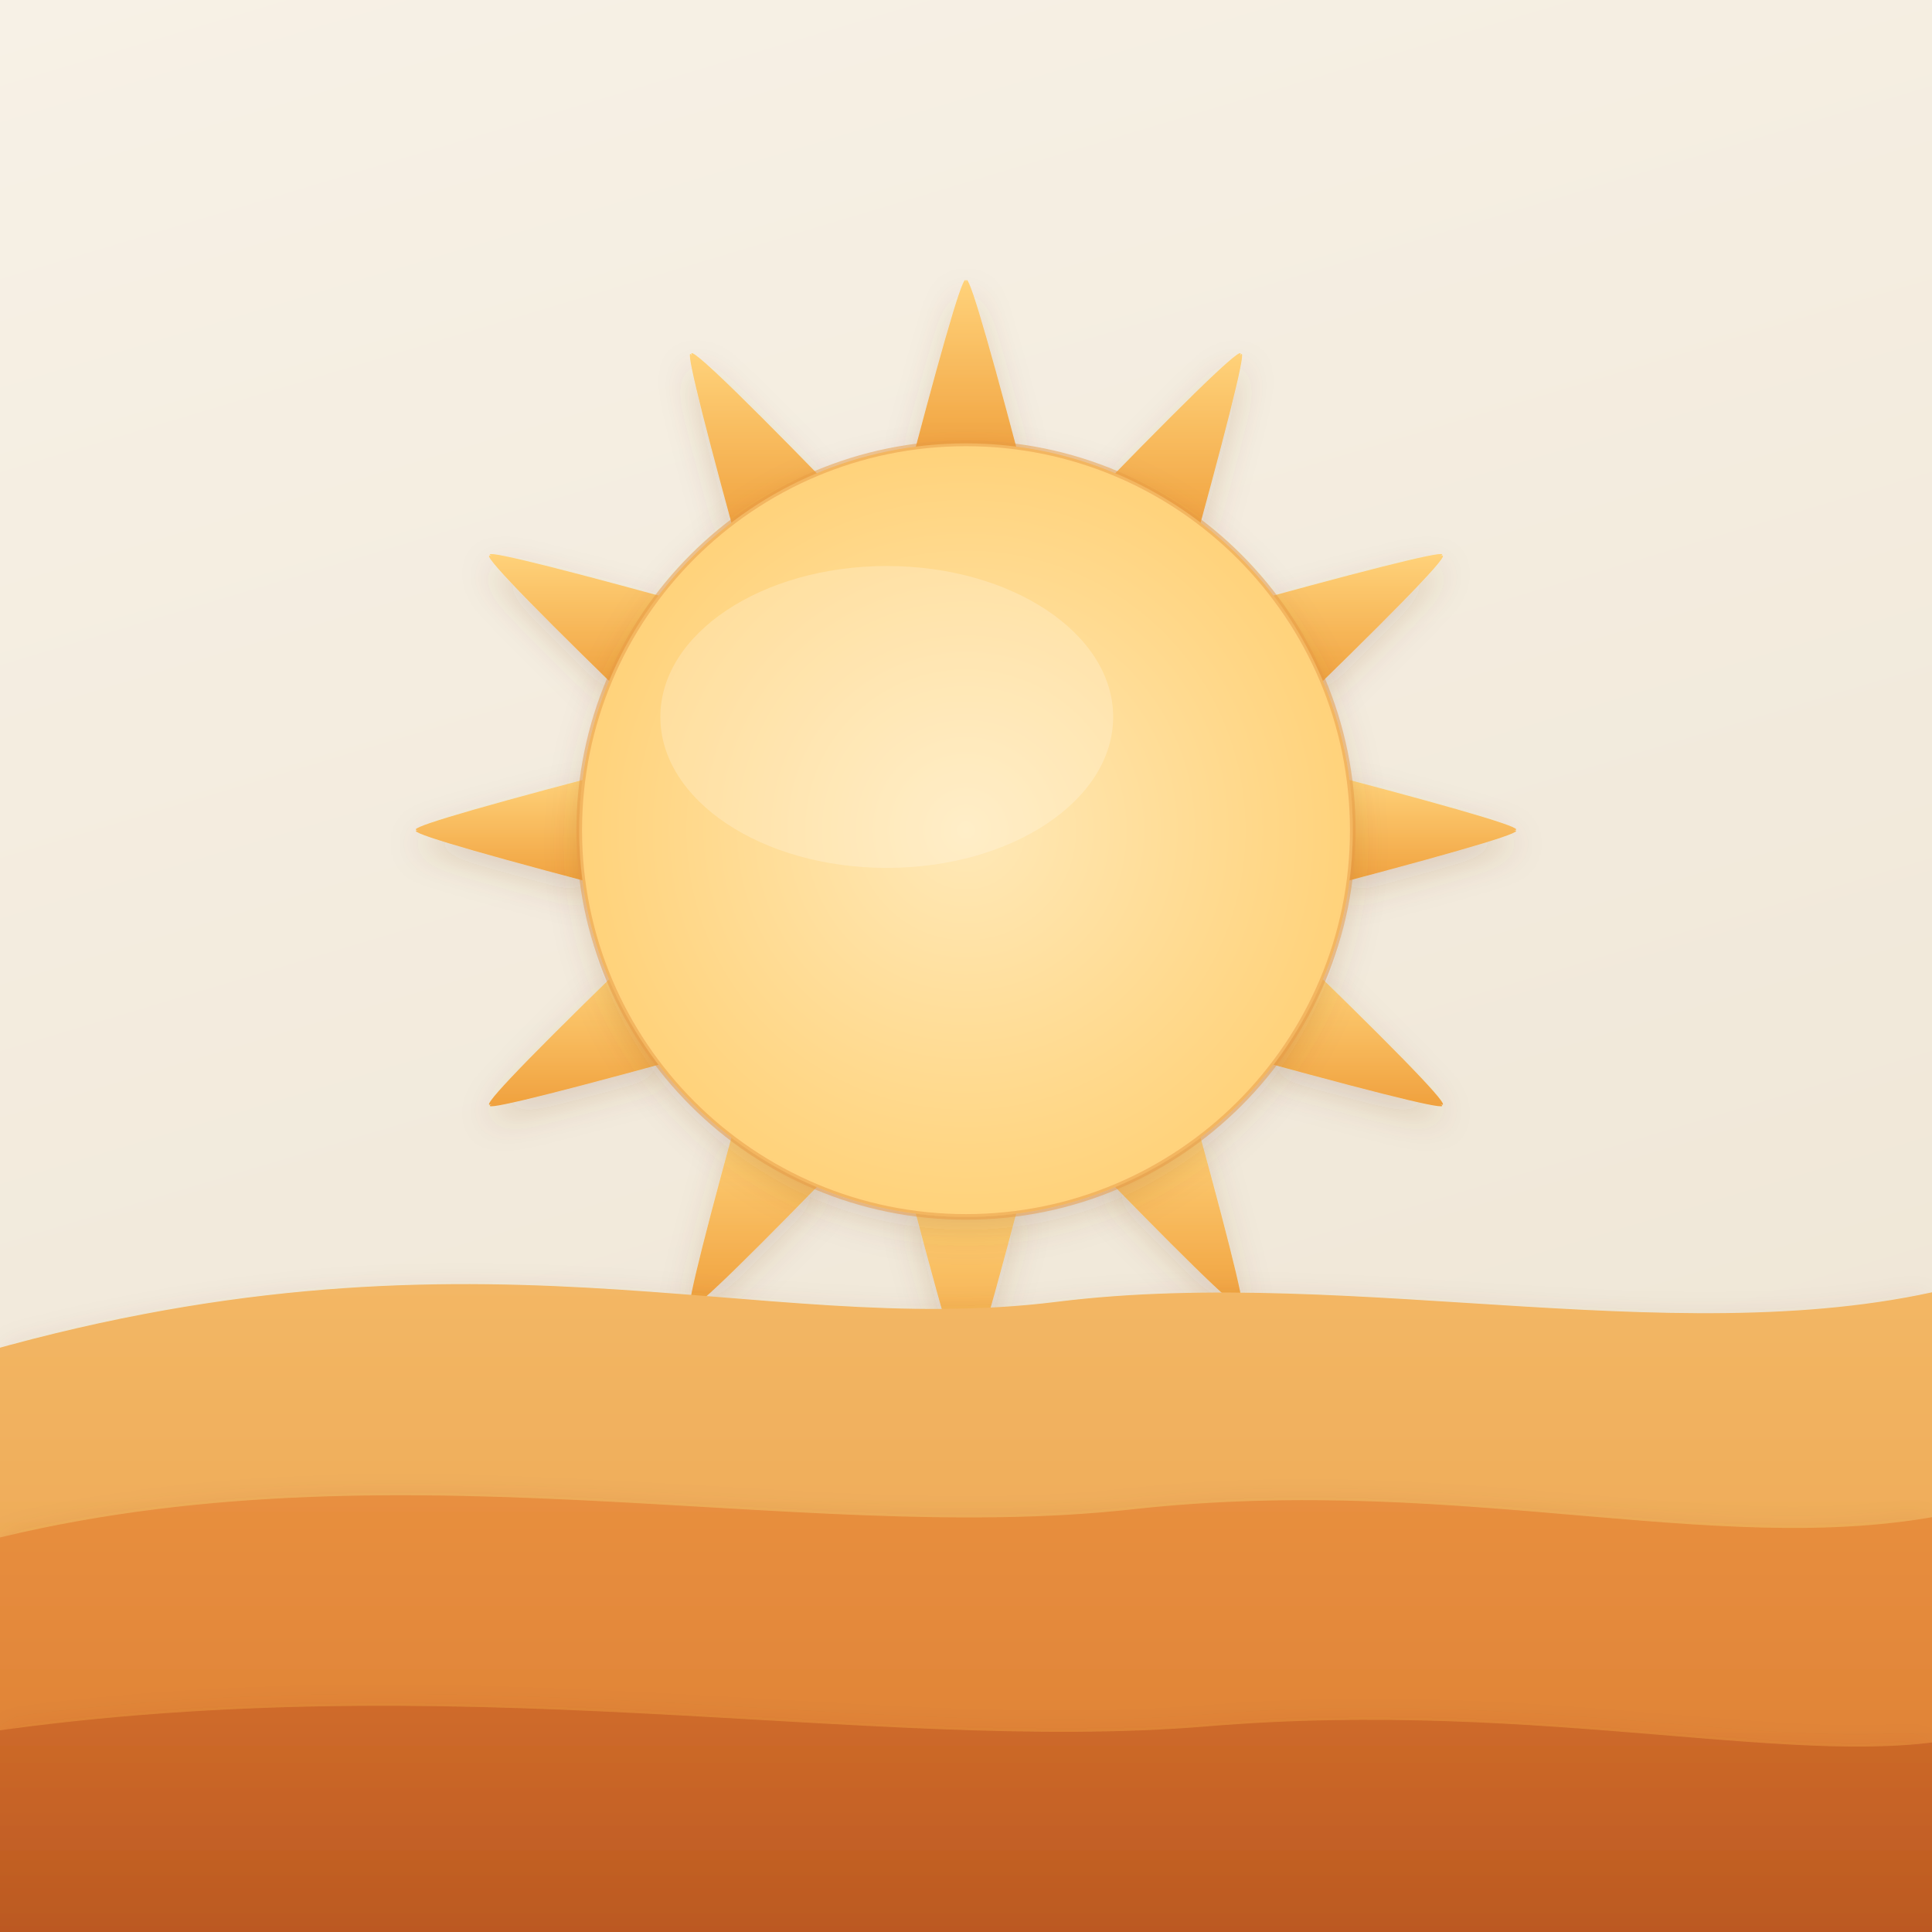
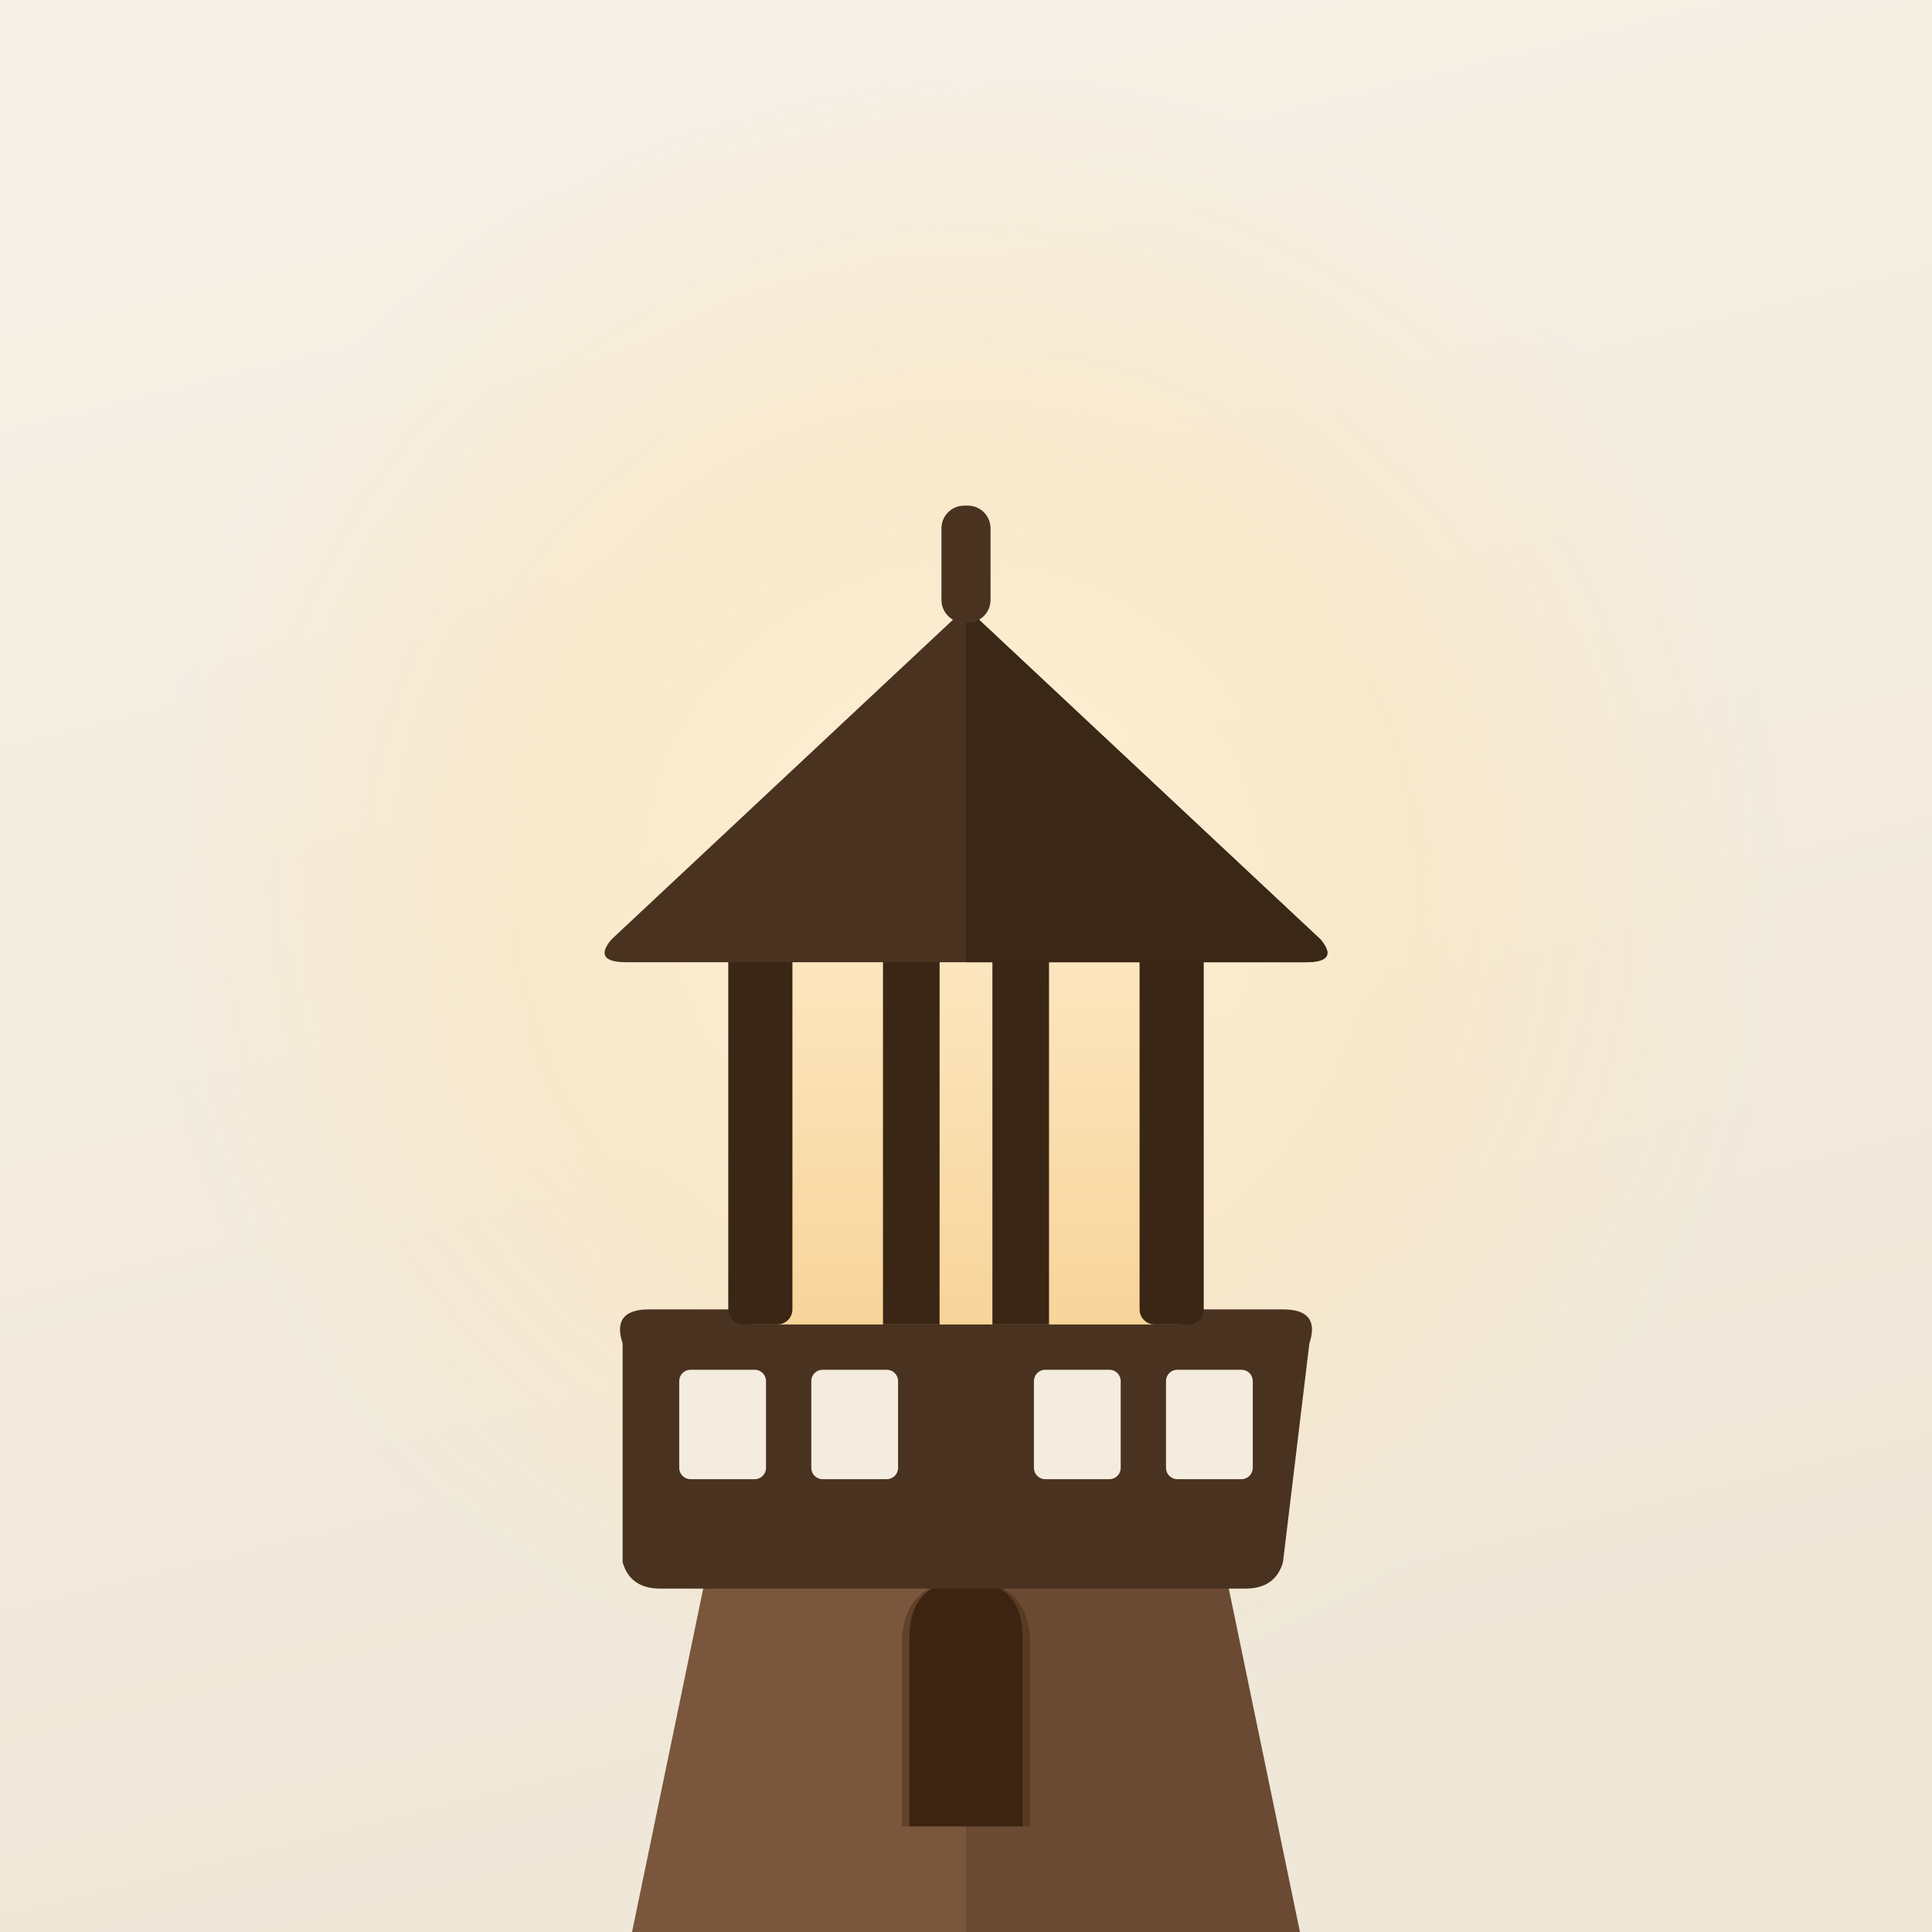
<svg xmlns="http://www.w3.org/2000/svg" width="1024" height="1024" viewBox="0 0 1024 1024">
  <defs>
-     <linearGradient id="bg" x1="0" y1="0" x2="0.3" y2="1">
-       <stop offset="0" stop-color="#f7f1e6" />
-       <stop offset="1" stop-color="#efe6d6" />
+     <linearGradient id="bg" x1="0" y1="0" x2="0.25" y2="1">
+       <stop offset="0" stop-color="#f6f1e7" />
+       <stop offset="1" stop-color="#efe7d8" />
    </linearGradient>
-     <linearGradient id="sun" x1="0" y1="0" x2="0" y2="1">
-       <stop offset="0" stop-color="#ffd27a" />
-       <stop offset="1" stop-color="#f0a13e" />
-     </linearGradient>
-     <radialGradient id="sunGlow" cx="0.5" cy="0.5" r="0.5">
-       <stop offset="0" stop-color="#ffe9b8" />
-       <stop offset="1" stop-color="#ffd27a" />
+     <radialGradient id="glow" cx="0.5" cy="0.46" r="0.42">
+       <stop offset="0" stop-color="#fff3da" stop-opacity="0.95" />
+       <stop offset="0.55" stop-color="#ffe6b8" stop-opacity="0.5" />
+       <stop offset="1" stop-color="#ffe6b8" stop-opacity="0" />
    </radialGradient>
-     <filter id="soft" x="-20%" y="-20%" width="140%" height="140%">
-       <feDropShadow dx="0" dy="7" stdDeviation="9" flood-color="#7a4a1e" flood-opacity="0.18" />
-     </filter>
-     <linearGradient id="hill1" x1="0" y1="0" x2="0" y2="1">
-       <stop offset="0" stop-color="#f3b765" />
-       <stop offset="1" stop-color="#e89a44" />
-     </linearGradient>
-     <linearGradient id="hill2" x1="0" y1="0" x2="0" y2="1">
-       <stop offset="0" stop-color="#e88f3f" />
-       <stop offset="1" stop-color="#d97a30" />
-     </linearGradient>
-     <linearGradient id="hill3" x1="0" y1="0" x2="0" y2="1">
-       <stop offset="0" stop-color="#cf6b2a" />
-       <stop offset="1" stop-color="#b85620" />
+     <linearGradient id="lantern" x1="0" y1="0" x2="0" y2="1">
+       <stop offset="0" stop-color="#fde8c4" />
+       <stop offset="1" stop-color="#f7d49a" />
    </linearGradient>
  </defs>
  <rect width="1024" height="1024" fill="url(#bg)" />
-   <g transform="translate(512,440)" filter="url(#soft)">
-     <g fill="url(#sun)">
-       <g id="rays" />
-     </g>
+   <rect width="1024" height="1024" fill="url(#glow)" />
+   <path d="M512 720 L512 1024 L335 1024 L398 720 Z" fill="#7a563c" />
+   <path d="M512 720 L626 720 L689 1024 L512 1024 Z" fill="#6a4a32" />
+   <path d="M512 838 q34 0 34 34 l0 96 -68 0 0 -96 q0 -34 34 -34 Z" fill="#41281280" opacity="0.9" />
+   <path d="M512 838 q30 0 30 30 l0 100 -60 0 0 -100 q0 -30 30 -30 Z" fill="#3c2410" />
+   <path d="M330 712 q-6 -18 14 -18 L680 694 q20 0 14 18 l-14 116 q-4 14 -20 14 L350 842 q-16 0 -20 -14 Z" fill="#4a3220" />
+   <g fill="#f3ecdf">
+     <rect x="360" y="726" width="46" height="58" rx="6" />
+     <rect x="430" y="726" width="46" height="58" rx="6" />
+     <rect x="548" y="726" width="46" height="58" rx="6" />
+     <rect x="618" y="726" width="46" height="58" rx="6" />
  </g>
-   <g transform="translate(512,440)" filter="url(#soft)">
-     <path d="M 198,-28 Q 304,0 290,0 Q 304,0 198,28 A 200,200 0 0 1 198,-28 Z" fill="url(#sun)" />
-     <path d="M 185,75 Q 264,152 251,145 Q 264,152 158,123 A 200,200 0 0 1 185,75 Z" fill="url(#sun)" />
-     <path d="M 123,158 Q 152,264 145,251 Q 152,264 75,185 A 200,200 0 0 1 123,158 Z" fill="url(#sun)" />
-     <path d="M 28,198 Q 0,304 0,290 Q 0,304 -28,198 A 200,200 0 0 1 28,198 Z" fill="url(#sun)" />
-     <path d="M -75,185 Q -152,264 -145,251 Q -152,264 -123,158 A 200,200 0 0 1 -75,185 Z" fill="url(#sun)" />
-     <path d="M -158,123 Q -264,152 -251,145 Q -264,152 -185,75 A 200,200 0 0 1 -158,123 Z" fill="url(#sun)" />
-     <path d="M -198,28 Q -304,0 -290,0 Q -304,0 -198,-28 A 200,200 0 0 1 -198,28 Z" fill="url(#sun)" />
-     <path d="M -185,-75 Q -264,-152 -251,-145 Q -264,-152 -158,-123 A 200,200 0 0 1 -185,-75 Z" fill="url(#sun)" />
-     <path d="M -123,-158 Q -152,-264 -145,-251 Q -152,-264 -75,-185 A 200,200 0 0 1 -123,-158 Z" fill="url(#sun)" />
-     <path d="M -28,-198 Q -0,-304 -0,-290 Q -0,-304 28,-198 A 200,200 0 0 1 -28,-198 Z" fill="url(#sun)" />
-     <path d="M 75,-185 Q 152,-264 145,-251 Q 152,-264 123,-158 A 200,200 0 0 1 75,-185 Z" fill="url(#sun)" />
-     <path d="M 158,-123 Q 264,-152 251,-145 Q 264,-152 185,-75 A 200,200 0 0 1 158,-123 Z" fill="url(#sun)" />
+   <rect x="386" y="486" width="252" height="216" rx="14" fill="url(#lantern)" />
+   <g fill="#3a2614">
+     <rect x="386" y="486" width="34" height="216" rx="8" />
+     <rect x="604" y="486" width="34" height="216" rx="8" />
+     <rect x="468" y="486" width="30" height="216" />
+     <rect x="526" y="486" width="30" height="216" />
  </g>
-   <circle cx="512" cy="440" r="205" fill="url(#sunGlow)" filter="url(#soft)" />
-   <circle cx="512" cy="440" r="205" fill="none" stroke="#e89a44" stroke-width="3" opacity="0.5" />
-   <ellipse cx="470" cy="380" rx="120" ry="80" fill="#ffffff" opacity="0.22" />
-   <path d="M -20,720 C 250,640 400,710 560,690 C 720,670 900,720 1044,680 L 1044,1044 L -20,1044 Z" fill="url(#hill1)" filter="url(#soft)" />
-   <path d="M -20,820 C 200,760 420,820 600,800 C 780,780 920,830 1044,800 L 1044,1044 L -20,1044 Z" fill="url(#hill2)" filter="url(#soft)" />
-   <path d="M -20,920 C 240,880 460,930 640,915 C 820,900 960,940 1044,920 L 1044,1044 L -20,1044 Z" fill="url(#hill3)" filter="url(#soft)" />
+   <path d="M512 322 L700 498 q10 12 -8 12 L332 510 q-18 0 -8 -12 Z" fill="#4a3220" />
+   <path d="M512 322 L700 498 q10 12 -8 12 L512 510 Z" fill="#3a2716" />
+   <rect x="499" y="268" width="26" height="62" rx="12" fill="#4a3220" />
</svg>
